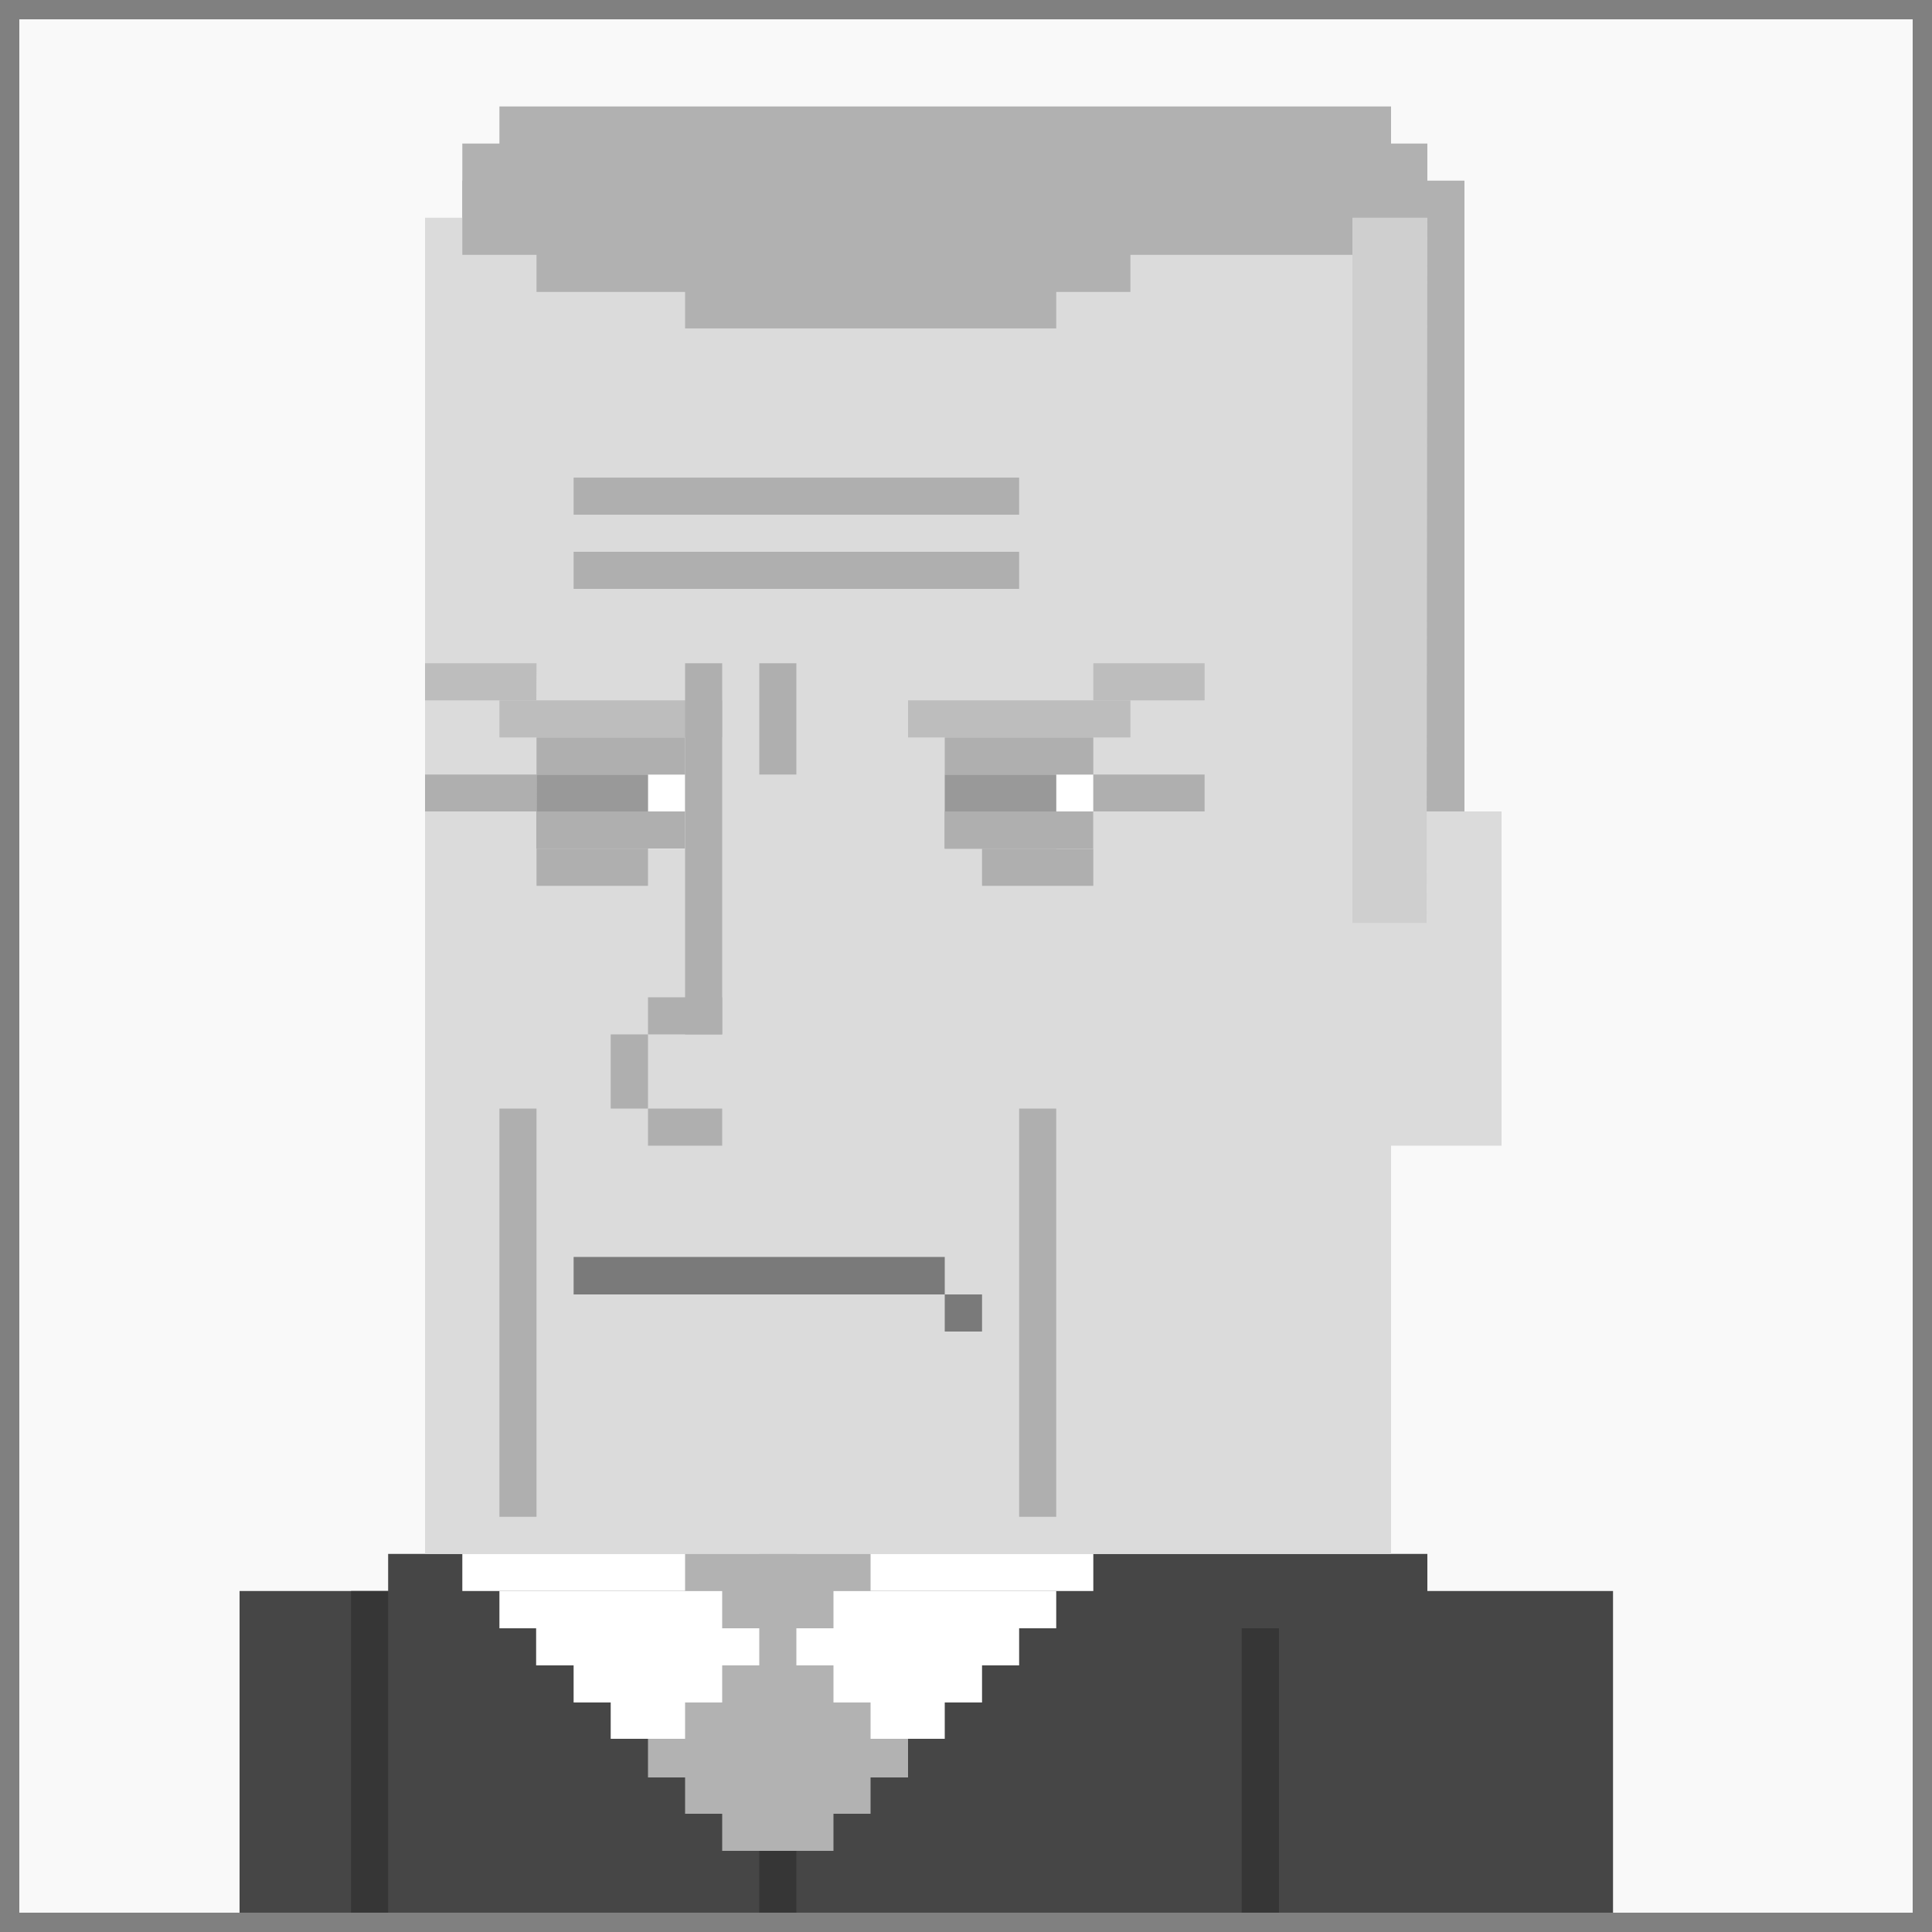
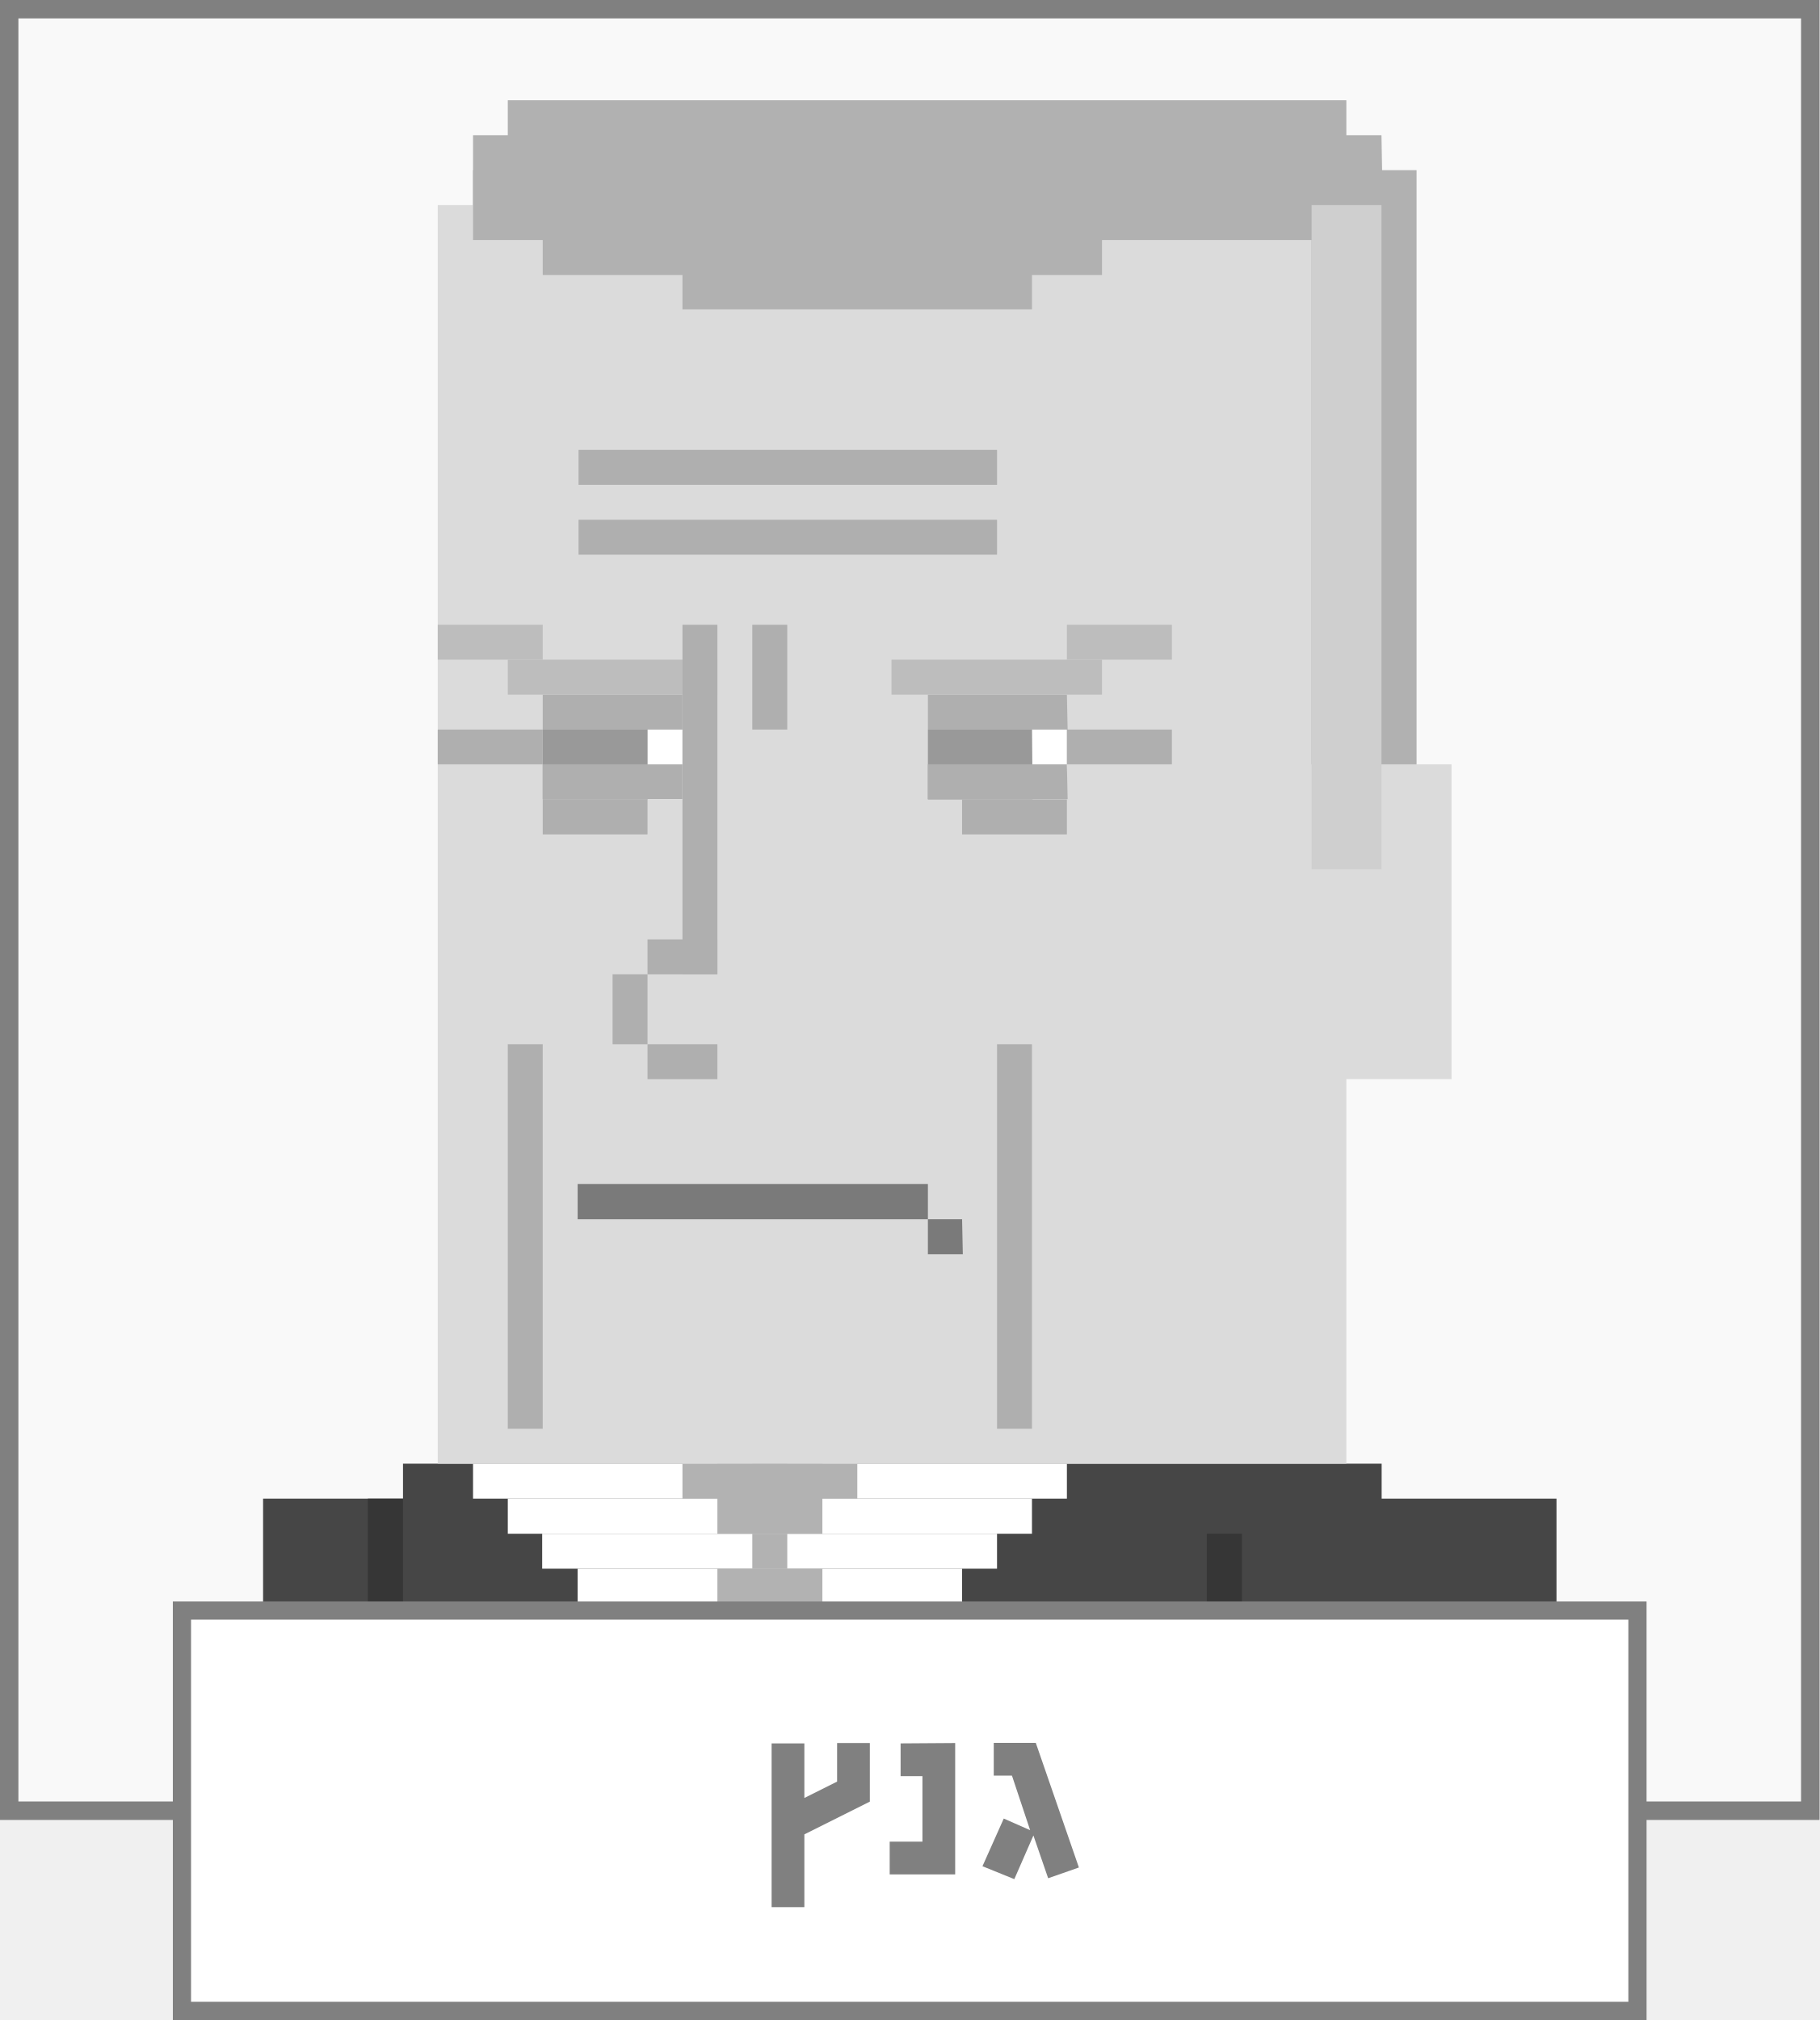
- <svg xmlns="http://www.w3.org/2000/svg" viewBox="0 0 100 100">
+ <svg xmlns="http://www.w3.org/2000/svg" viewBox="0 0 100 111">
  <defs>
    <style>.cls-1{fill:#f9f9f9;}.cls-2{fill:gray;}.cls-3{fill:#464646;}.cls-4{fill:#363636;}.cls-5{fill:#b2b2b2;}.cls-6{fill:#fff;}.cls-7{fill:#dbdbdb;}.cls-8{fill:#b1b1b1;}.cls-9{fill:#999;}.cls-10{fill:#afafaf;}.cls-11{fill:#bdbdbd;}.cls-12{fill:#7a7a7a;}.cls-13{fill:#cfcfcf;}</style>
  </defs>
  <g id="Layer_2" data-name="Layer 2">
    <g id="Layer_5" data-name="Layer 5">
      <g id="sqr-bw-gantz">
        <rect class="cls-1" width="100" height="100" />
        <path class="cls-2" d="M0,0V100H100V0ZM99,99H1V1H99Z" />
-         <rect class="cls-3" x="12.4" y="82.35" width="17.29" height="17.65" />
-         <rect class="cls-4" x="18.17" y="82.35" width="7.68" height="17.65" />
-         <rect class="cls-3" x="20.09" y="80.43" width="53.79" height="19.57" />
-         <rect class="cls-4" x="64.27" y="84.28" width="17.29" height="15.72" />
-         <rect class="cls-4" x="39.3" y="80.43" width="1.92" height="19.57" />
-         <rect class="cls-3" x="66.2" y="82.35" width="17.29" height="17.65" />
-         <path class="cls-5" d="M47,90H33.54V92H47Z" />
-         <path class="cls-6" d="M48.9,88.12H31.61V90H48.9Z" />
-         <path class="cls-5" d="M45.06,88.12h-9.6v5.76h9.6Z" />
-         <path class="cls-6" d="M50.83,86.2H29.69v1.92H50.83Z" />
-         <path class="cls-6" d="M52.75,84.28h-25V86.2h25Z" />
-         <path class="cls-6" d="M54.67,82.35H25.85v1.93H54.67Z" />
-         <path class="cls-6" d="M56.59,80.43H23.93v1.92H56.59Z" />
-         <path class="cls-5" d="M43.14,80.43H37.38v3.85h5.76Z" />
-         <path class="cls-5" d="M41.22,84.28H39.3V86.2h1.92Z" />
-         <path class="cls-5" d="M43.14,86.2H37.38v9.6h5.76Z" />
-         <path class="cls-5" d="M45.06,80.43h-9.6v1.92h9.6Z" />
-         <path class="cls-7" d="M72,11.27H22V80.43H72Z" />
-         <path class="cls-8" d="M75.8,9.35H70v36.5H75.8Z" />
-         <path class="cls-8" d="M73.88,7.43H23.93v3.84H73.88Z" />
-         <path class="cls-8" d="M73.88,9.35H23.93v3.84H73.88Z" />
-         <path class="cls-8" d="M72,5.51H25.85V9.35H72Z" />
-         <path class="cls-8" d="M58.51,7.43H27.77v7.68H58.51Z" />
-         <path class="cls-8" d="M54.67,11.27H35.46V17H54.67Z" />
-         <path class="cls-7" d="M77.72,42h-9.6V59.3h9.6Z" />
-         <path class="cls-6" d="M56.59,40.09H54.67v3.84h1.92Z" />
-         <path class="cls-9" d="M54.67,40.09H48.9v3.84h5.77Z" />
-         <path class="cls-10" d="M56.59,38.17H48.9v1.92h7.69Z" />
-         <path class="cls-10" d="M62.35,40.09H56.59V42h5.76Z" />
-         <path class="cls-10" d="M56.59,42H48.9v1.92h7.69Z" />
-         <path class="cls-10" d="M56.59,43.93H50.83v1.92h5.76Z" />
-         <path class="cls-11" d="M58.51,36.25H47v1.92H58.51Z" />
-         <path class="cls-11" d="M62.35,34.33H56.59v1.92h5.76Z" />
-         <path class="cls-6" d="M35.46,40.09H33.54v3.84h1.92Z" />
-         <path class="cls-9" d="M33.54,40.09H27.77v3.84h5.77Z" />
-         <path class="cls-10" d="M35.46,38.17H27.77v1.92h7.69Z" />
-         <path class="cls-10" d="M27.77,40.09H22V42h5.76Z" />
-         <path class="cls-10" d="M35.46,42H27.77v1.92h7.69Z" />
-         <path class="cls-10" d="M33.54,43.93H27.77v1.92h5.77Z" />
-         <path class="cls-11" d="M37.38,36.25H25.85v1.92H37.38Z" />
-         <path class="cls-11" d="M27.77,34.33H22v1.92h5.76Z" />
-         <path class="cls-12" d="M48.9,65.06H29.69V67H48.9Z" />
-         <path class="cls-12" d="M50.83,67H48.9v1.92h1.93Z" />
-         <path class="cls-10" d="M37.38,34.33H35.46V53.54h1.92Z" />
-         <path class="cls-10" d="M37.38,51.62H33.54v1.92h3.84Z" />
-         <path class="cls-10" d="M37.38,57.38H33.54V59.3h3.84Z" />
-         <path class="cls-10" d="M33.54,53.54H31.61v3.84h1.93Z" />
-         <path class="cls-13" d="M73.88,11.27H70v36.5h3.84Z" />
-         <path class="cls-10" d="M52.75,28.56H29.69v1.92H52.75Z" />
-         <path class="cls-10" d="M52.75,24.72H29.69v1.92H52.75Z" />
-         <path class="cls-10" d="M54.67,57.38H52.75V78.51h1.92Z" />
-         <path class="cls-10" d="M27.77,57.38H25.85V78.51h1.92Z" />
-         <path class="cls-10" d="M41.22,34.33H39.3v5.76h1.92Z" />
+         <rect class="cls-3" x="14.46" y="82.35" width="17.29" height="17.65" />
+         <rect class="cls-4" x="20.22" y="82.35" width="7.68" height="17.65" />
+         <rect class="cls-3" x="22.15" y="80.43" width="53.79" height="19.57" />
+         <rect class="cls-4" x="66.33" y="84.28" width="17.29" height="15.72" />
+         <rect class="cls-4" x="41.35" y="80.43" width="1.92" height="19.57" />
+         <rect class="cls-3" x="68.26" y="82.35" width="17.29" height="17.65" />
+         <path class="cls-5" d="M49,90H35.59V92H49Z" />
+         <path class="cls-6" d="M51,88.12H33.67V90H51Z" />
+         <path class="cls-5" d="M47.12,88.12H37.51v5.76h9.61Z" />
+         <path class="cls-6" d="M52.88,86.2H31.75v1.92H52.88Z" />
+         <path class="cls-6" d="M54.8,84.28h-25V86.2h25Z" />
+         <path class="cls-6" d="M56.72,82.35H27.91v1.93H56.72Z" />
+         <path class="cls-6" d="M58.64,80.43H26v1.92H58.64Z" />
+         <path class="cls-5" d="M45.2,80.43H39.43v3.85H45.2Z" />
+         <path class="cls-5" d="M43.27,84.28H41.35V86.2h1.92Z" />
+         <path class="cls-5" d="M45.2,86.2H39.43v9.6H45.2Z" />
+         <path class="cls-5" d="M47.12,80.43H37.51v1.92h9.61Z" />
+         <path class="cls-7" d="M74,11.27H24.06V80.43H74Z" />
+         <path class="cls-8" d="M77.86,9.35H72.09v36.5h5.77Z" />
+         <path class="cls-8" d="M75.93,7.43H26v3.84h50Z" />
+         <path class="cls-8" d="M75.93,9.35H26v3.84h50Z" />
+         <path class="cls-8" d="M74,5.51H27.91V9.35H74Z" />
+         <path class="cls-8" d="M60.57,7.43H29.83v7.68H60.57Z" />
+         <path class="cls-8" d="M56.72,11.27H37.51V17H56.72Z" />
+         <path class="cls-7" d="M79.78,42H70.17V59.3h9.61Z" />
+         <path class="cls-6" d="M58.64,40.09H56.72v3.84h1.92Z" />
+         <path class="cls-9" d="M56.72,40.09H51v3.84h5.76Z" />
+         <path class="cls-10" d="M58.64,38.17H51v1.92h7.68Z" />
+         <path class="cls-10" d="M64.41,40.09H58.64V42h5.77Z" />
+         <path class="cls-10" d="M58.64,42H51v1.92h7.68Z" />
+         <path class="cls-10" d="M58.64,43.93H52.88v1.92h5.76Z" />
+         <path class="cls-11" d="M60.57,36.25H49v1.92H60.57Z" />
+         <path class="cls-11" d="M64.41,34.33H58.64v1.92h5.77Z" />
+         <path class="cls-6" d="M37.51,40.09H35.59v3.84h1.92Z" />
+         <path class="cls-9" d="M35.59,40.09H29.83v3.84h5.76Z" />
+         <path class="cls-10" d="M37.51,38.17H29.83v1.92h7.68Z" />
+         <path class="cls-10" d="M29.83,40.09H24.06V42h5.77Z" />
+         <path class="cls-10" d="M37.51,42H29.83v1.92h7.68Z" />
+         <path class="cls-10" d="M35.59,43.93H29.83v1.92h5.76Z" />
+         <path class="cls-11" d="M39.43,36.25H27.91v1.92H39.43Z" />
+         <path class="cls-11" d="M29.83,34.33H24.06v1.92h5.77Z" />
+         <path class="cls-12" d="M51,65.06H31.75V67H51Z" />
+         <path class="cls-12" d="M52.88,67H51v1.92h1.92Z" />
+         <path class="cls-10" d="M39.43,34.33H37.51V53.54h1.92Z" />
+         <path class="cls-10" d="M39.43,51.62H35.59v1.92h3.84Z" />
+         <path class="cls-10" d="M39.43,57.38H35.59V59.3h3.84Z" />
+         <path class="cls-10" d="M35.59,53.54H33.67v3.84h1.92Z" />
+         <path class="cls-13" d="M75.93,11.27H72.09v36.5h3.84Z" />
+         <path class="cls-10" d="M54.8,28.56h-23v1.92h23Z" />
+         <path class="cls-10" d="M54.8,24.72h-23v1.92h23Z" />
+         <path class="cls-10" d="M56.72,57.38H54.8V78.51h1.92Z" />
+         <path class="cls-10" d="M29.83,57.38H27.91V78.51h1.92Z" />
+         <path class="cls-10" d="M43.27,34.33H41.35v5.76h1.92Z" />
        <path class="cls-2" d="M0,0V100H100V0ZM99,99H1V1H99Z" />
+         <rect class="cls-6" x="10" y="88.5" width="80" height="22" />
+         <path class="cls-2" d="M90.5,111H9.5V88h81Zm-80-1h79V89h-79Z" />
+         <path class="cls-2" d="M47.81,99l-3.6,1.8v4h-1.8v-9h1.8v3l1.8-.9V95.78h1.8Z" />
+         <path class="cls-2" d="M52.5,95.78V103H48.9v-1.8h1.8v-3.6H49.5v-1.8Z" />
+         <path class="cls-2" d="M55.17,99.93l1.45.64-1-3h-1v-1.8h2.31l2.37,6.85-1.69.59-.81-2.35-1.05,2.4L54,102.55Z" />
      </g>
    </g>
  </g>
</svg>
